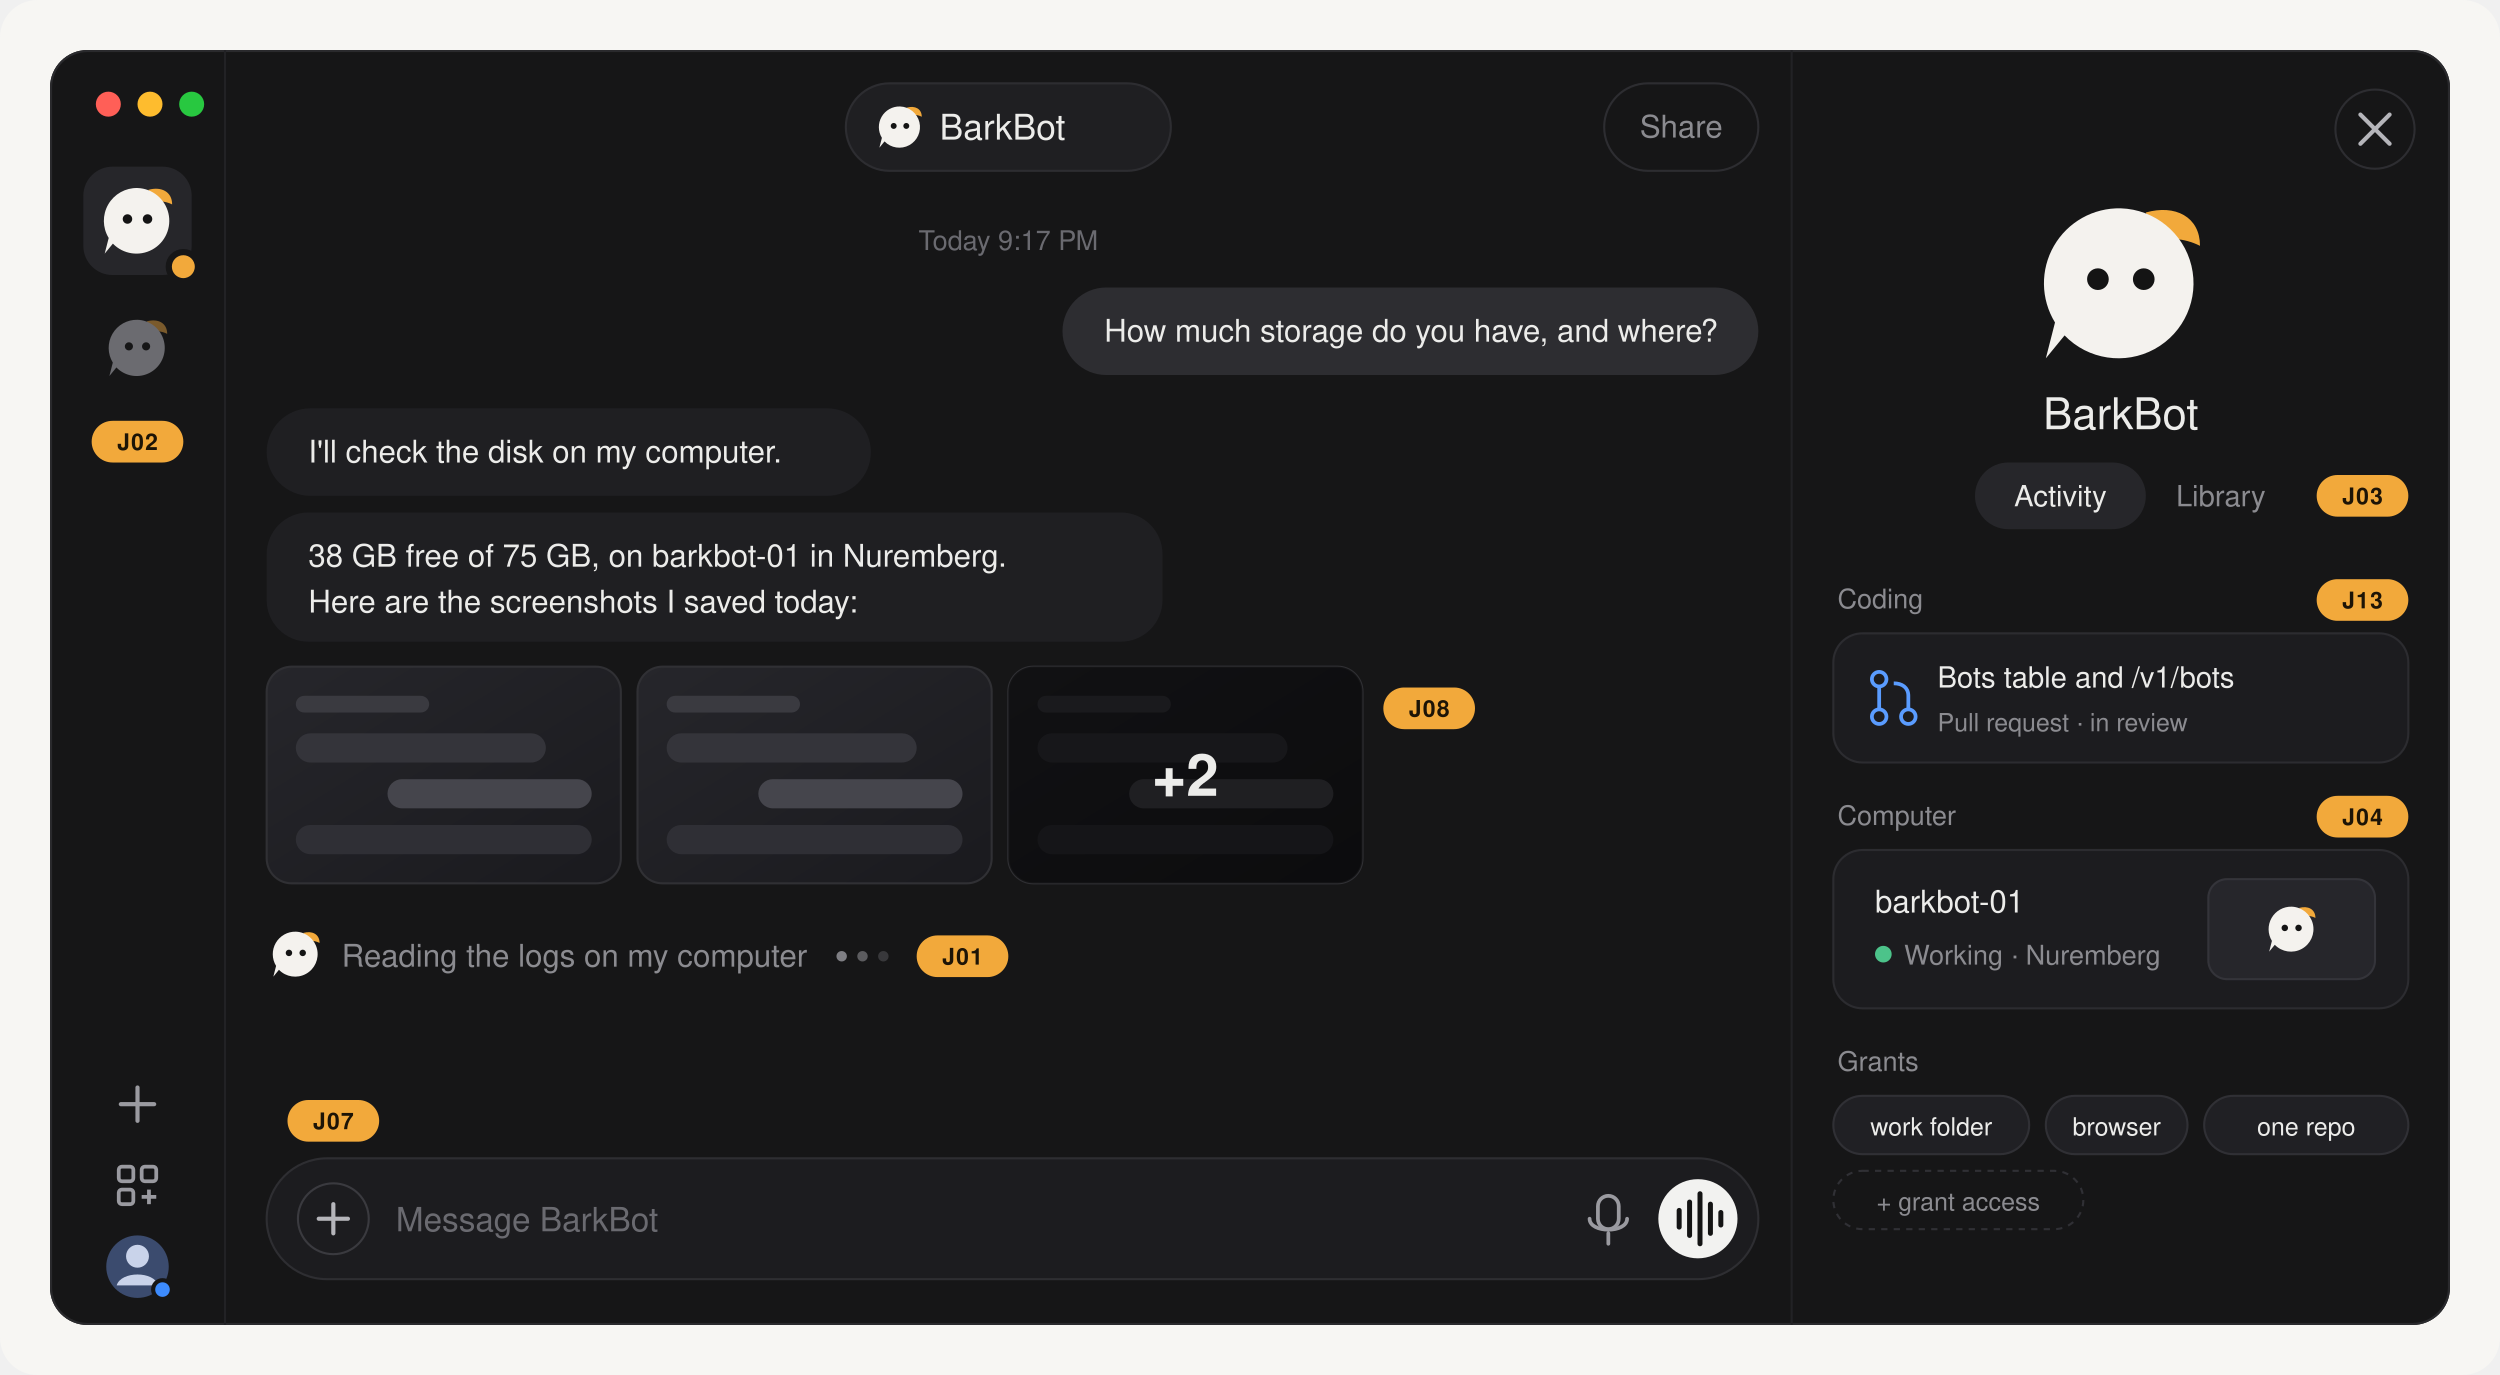
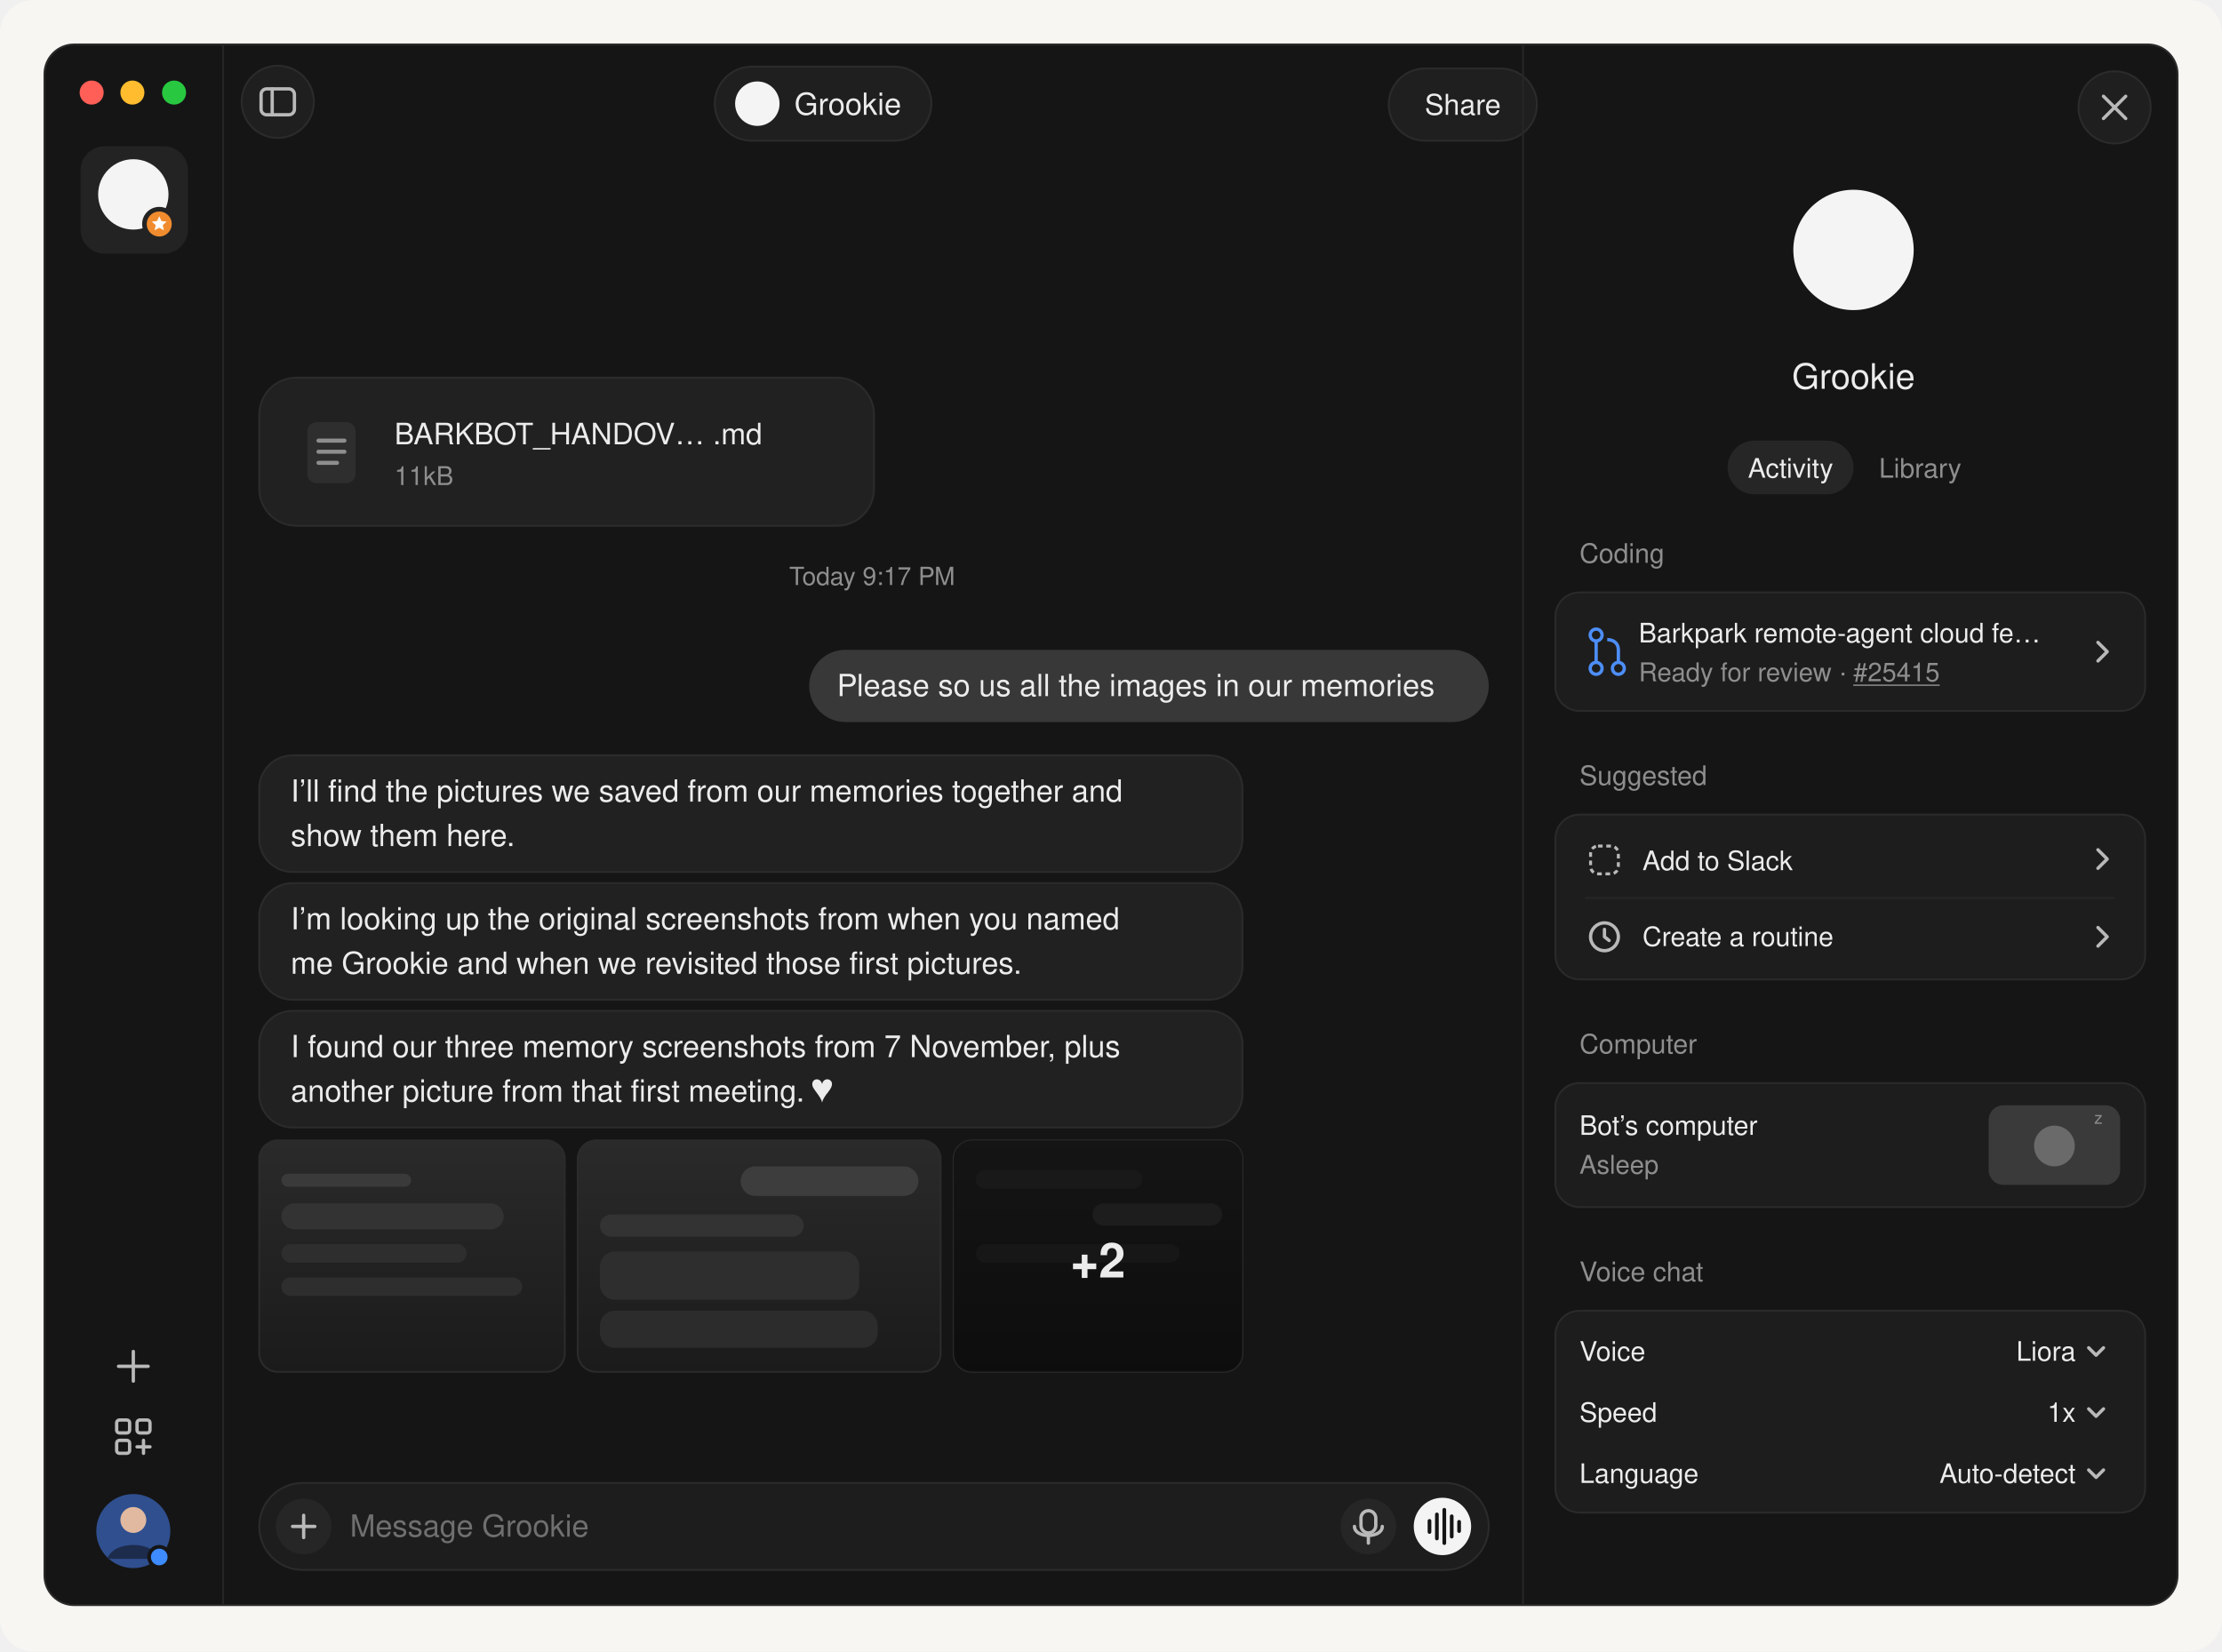
- <svg xmlns="http://www.w3.org/2000/svg" width="1200" height="660" viewBox="0 0 1200 660" role="img" aria-labelledby="t d">
+ <svg xmlns="http://www.w3.org/2000/svg" width="1200" height="892" viewBox="0 0 1200 892" role="img" aria-labelledby="t d">
  <style>
  .page { fill: #f7f6f3; }
  @media (prefers-color-scheme: dark) { .page { fill: #0d0d0e; } }
  text { font-family: -apple-system, BlinkMacSystemFont, "Segoe UI", Helvetica, Arial, sans-serif; }
-   .ink { fill: #ececea; } .dim { fill: #8b8b90; } .faint { fill: #6a6a70; }
-   .pane { fill: #161617; } .edge { stroke: #2a2a2d; fill: none; }
-   .bubble { fill: #1f1f22; } .mine { fill: #2d2d31; }
-   .card { fill: #1c1c1f; stroke: #2c2c30; }
-   .tag rect { fill: #f2a93b; } .tag text { fill: #1d1406; font-size: 11px; font-weight: 700; letter-spacing: .6px; }
+   .ink { fill: #ececec; } .dim { fill: #8e8e8e; } .faint { fill: #6f6f6f; }
+   .bot { fill: #212121; stroke: #2b2b2b; } .me { fill: #383838; }
+   .card { fill: #1d1d1d; stroke: #2a2a2a; }
+   .line { stroke: #262626; }
+   .icon { fill: none; stroke: #b9b9b9; stroke-width: 1.8; stroke-linecap: round; stroke-linejoin: round; }
</style>
  <defs>
-     <g id="mk">
-       <path d="M26 3 C33 1 39 4 39 11 C35 9 31 9 28 10 Z" fill="#f2a93b" />
-       <path d="M20 2 A18 18 0 1 1 6.5 32.5 L2 38 L4.2 29.4 A18 18 0 0 1 20 2 Z" fill="#f4f2ee" />
-       <circle cx="14.5" cy="19" r="2.6" fill="#141414" />
-       <circle cx="25.5" cy="19" r="2.6" fill="#141414" />
-     </g>
-     <g id="mkdim">
-       <path d="M26 3 C33 1 39 4 39 11 C35 9 31 9 28 10 Z" fill="#7a5a2c" />
-       <path d="M20 2 A18 18 0 1 1 6.5 32.5 L2 38 L4.2 29.4 A18 18 0 0 1 20 2 Z" fill="#6b6b70" />
-       <circle cx="14.5" cy="19" r="2.6" fill="#161617" />
-       <circle cx="25.5" cy="19" r="2.6" fill="#161617" />
-     </g>
-     <linearGradient id="shot" x1="0" y1="0" x2="1" y2="1">
-       <stop offset="0" stop-color="#26262b" />
-       <stop offset="1" stop-color="#1a1a1e" />
+     <linearGradient id="shot" x1="0" y1="0" x2="0" y2="1">
+       <stop offset="0" stop-color="#2a2a2a" />
+       <stop offset="1" stop-color="#1b1b1b" />
    </linearGradient>
    <g id="thumb">
-       <rect width="170" height="104" rx="12" fill="url(#shot)" stroke="#303034" />
-       <rect x="14" y="14" width="64" height="8" rx="4" fill="#3a3a40" />
-       <rect x="14" y="32" width="120" height="14" rx="7" fill="#34343a" />
-       <rect x="58" y="54" width="98" height="14" rx="7" fill="#45454c" />
-       <rect x="14" y="76" width="142" height="14" rx="7" fill="#2f2f35" />
+       <rect width="1" height="1" fill="url(#shot)" />
    </g>
  </defs>
-   <rect class="page" width="1200" height="660" rx="18" />
-   <rect x="24" y="24" width="1152" height="612" rx="18" class="pane" />
-   <rect x="24.5" y="24.5" width="1151" height="611" rx="17.5" class="edge" />
-   <circle cx="52" cy="50" r="6" fill="#ff5f57" />
-   <circle cx="72" cy="50" r="6" fill="#febc2e" />
-   <circle cx="92" cy="50" r="6" fill="#28c840" />
-   <path d="M108 24V636" stroke="#222225" />
-   <rect x="40" y="80" width="52" height="52" rx="14" fill="#26262a" />
-   <use href="#mk" transform="translate(48.5 88.5) scale(0.875)" />
-   <circle cx="88" cy="128" r="7" fill="#f2a93b" stroke="#161617" stroke-width="3" />
-   <use href="#mkdim" transform="translate(51 152) scale(0.75)" />
-   <g class="tag" transform="translate(44 202)">
-     <rect width="44" height="20" rx="10" />
-     <text x="22" y="14" text-anchor="middle">J02</text>
+   <rect class="page" width="1200" height="892" rx="18" />
+   <rect x="24" y="24" width="1152" height="843" rx="16" fill="#151515" stroke="#2a2a2a" />
+   <circle cx="49.5" cy="50" r="6.5" fill="#ff5f57" />
+   <circle cx="71.5" cy="50" r="6.5" fill="#febc2e" />
+   <circle cx="94" cy="50" r="6.5" fill="#28c840" />
+   <path d="M120.5 24.5V866.5" class="line" />
+   <rect x="43.5" y="79" width="58" height="58" rx="13" fill="#232323" />
+   <circle cx="72" cy="105" r="19" fill="#f4f4f4" />
+   <circle cx="86" cy="121" r="8" fill="#f08c2e" stroke="#232323" stroke-width="2.5" />
+   <path d="M86 116.8l1.2 2.6 2.8.3-2.1 1.9.6 2.8-2.5-1.4-2.5 1.4.6-2.8-2.1-1.9 2.8-.3z" fill="#fff" />
+   <path d="M64 738H80M72 730V746" class="icon" />
+   <g class="icon">
+     <rect x="63" y="767" width="7" height="7" rx="1.5" />
+     <rect x="74" y="767" width="7" height="7" rx="1.5" />
+     <rect x="63" y="778" width="7" height="7" rx="1.5" />
+     <path d="M77.5 778V785M74 781.5H81" />
  </g>
-   <path d="M58 530H74M66 522V538" stroke="#9a9aa0" stroke-width="2" stroke-linecap="round" />
-   <g fill="none" stroke="#9a9aa0" stroke-width="1.8">
-     <rect x="57" y="560" width="7" height="7" rx="1.5" />
-     <rect x="68" y="560" width="7" height="7" rx="1.5" />
-     <rect x="57" y="571" width="7" height="7" rx="1.5" />
-     <path d="M71.5 571V578M68 574.5H75" />
+   <circle cx="72" cy="827" r="20" fill="#2f4f8f" />
+   <circle cx="72" cy="821" r="7" fill="#e0b9a0" />
+   <path d="M58 842C61 832 83 832 86 842" fill="#1d2b4d" />
+   <circle cx="86" cy="841" r="5.5" fill="#3d8bfd" stroke="#151515" stroke-width="2" />
+   <circle cx="150" cy="55" r="19.5" fill="#1f1f1f" stroke="#2b2b2b" />
+   <rect x="141" y="48" width="18" height="14" rx="3" class="icon" />
+   <path d="M147 48V62" class="icon" />
+   <rect x="386" y="36" width="117" height="40" rx="20" fill="#1f1f1f" stroke="#2b2b2b" />
+   <circle cx="409" cy="56" r="12" fill="#f4f4f4" />
+   <text x="429" y="62" font-size="16.5" class="ink">Grookie</text>
+   <rect x="750" y="37" width="80" height="39" rx="19.5" fill="#1f1f1f" stroke="#2b2b2b" />
+   <text x="790" y="62" font-size="15.5" text-anchor="middle" class="ink">Share</text>
+   <rect x="140" y="204" width="332" height="80" rx="20" class="bot" />
+   <rect x="166" y="228" width="26" height="33" rx="5" fill="#2e2e2e" />
+   <path d="M172 238H186M172 244H186M172 250H182" stroke="#8e8e8e" stroke-width="2.2" stroke-linecap="round" />
+   <text x="213" y="240" font-size="16" class="ink">BARKBOT_HANDOV… .md</text>
+   <text x="213" y="262" font-size="14" class="dim">11kB</text>
+   <text x="471" y="316" font-size="13.5" text-anchor="middle" class="dim">Today 9:17 PM</text>
+   <rect x="437" y="351" width="367" height="39" rx="19.5" class="me" />
+   <text x="452" y="376" font-size="16.5" class="ink">Please so us all the images in our memories</text>
+   <rect x="140" y="408" width="531" height="63" rx="18" class="bot" />
+   <text x="157" y="433" font-size="16.5" class="ink">I’ll find the pictures we saved from our memories together and</text>
+   <text x="157" y="457" font-size="16.5" class="ink">show them here.</text>
+   <rect x="140" y="477" width="531" height="63" rx="18" class="bot" />
+   <text x="157" y="502" font-size="16.5" class="ink">I’m looking up the original screenshots from when you named</text>
+   <text x="157" y="526" font-size="16.5" class="ink">me Grookie and when we revisited those first pictures.</text>
+   <rect x="140" y="546" width="531" height="63" rx="18" class="bot" />
+   <text x="157" y="571" font-size="16.5" class="ink">I found our three memory screenshots from 7 November, plus</text>
+   <text x="157" y="595" font-size="16.5" class="ink">another picture from that first meeting. ♥</text>
+   <g>
+     <rect x="140" y="616" width="165" height="125" rx="10" fill="url(#shot)" stroke="#2b2b2b" />
+     <rect x="152" y="634" width="70" height="7" rx="3.5" fill="#3a3a3a" />
+     <rect x="152" y="650" width="120" height="14" rx="7" fill="#333" />
+     <rect x="152" y="672" width="100" height="10" rx="5" fill="#2e2e2e" />
+     <rect x="152" y="690" width="130" height="10" rx="5" fill="#2e2e2e" />
+     <rect x="312" y="616" width="196" height="125" rx="10" fill="url(#shot)" stroke="#2b2b2b" />
+     <rect x="400" y="630" width="96" height="16" rx="8" fill="#3d3d3d" />
+     <rect x="324" y="656" width="110" height="12" rx="6" fill="#333" />
+     <rect x="324" y="676" width="140" height="26" rx="8" fill="#2e2e2e" />
+     <rect x="324" y="708" width="150" height="20" rx="8" fill="#2c2c2c" />
+     <rect x="515" y="616" width="156" height="125" rx="10" fill="url(#shot)" stroke="#2b2b2b" />
+     <rect x="527" y="632" width="90" height="10" rx="5" fill="#333" />
+     <rect x="590" y="650" width="70" height="12" rx="6" fill="#3a3a3a" />
+     <rect x="527" y="672" width="110" height="10" rx="5" fill="#2e2e2e" />
+     <rect x="515" y="616" width="156" height="125" rx="10" fill="#000" opacity=".5" />
+     <text x="593" y="690" font-size="26" font-weight="600" text-anchor="middle" class="ink">+2</text>
  </g>
-   <circle cx="66" cy="608" r="15" fill="#3b4b6e" />
-   <circle cx="66" cy="603" r="5.5" fill="#c9d3ea" />
-   <path d="M56 617C58 610 74 610 76 617" fill="#c9d3ea" />
-   <circle cx="78" cy="619" r="4.5" fill="#3d8bfd" stroke="#161617" stroke-width="2" />
-   <rect x="406" y="40" width="156" height="42" rx="21" fill="#1f1f22" stroke="#2d2d31" />
-   <use href="#mk" transform="translate(421 50) scale(0.55)" />
-   <text x="451" y="67" font-size="17" class="ink">BarkBot</text>
-   <rect x="770" y="40" width="74" height="42" rx="21" fill="none" stroke="#2d2d31" />
-   <text x="807" y="66" font-size="15" text-anchor="middle" class="dim">Share</text>
-   <text x="484" y="120" font-size="13" text-anchor="middle" class="faint">Today 9:17 PM</text>
-   <rect x="510" y="138" width="334" height="42" rx="21" class="mine" />
-   <text x="530" y="164" font-size="15" class="ink">How much storage do you have, and where?</text>
-   <rect x="128" y="196" width="290" height="42" rx="21" class="bubble" />
-   <text x="148" y="222" font-size="15" class="ink">I'll check the disk on my computer.</text>
-   <rect x="128" y="246" width="430" height="62" rx="20" class="bubble" />
-   <text x="148" y="272" font-size="15" class="ink">38 GB free of 75 GB, on barkbot-01 in Nuremberg.</text>
-   <text x="148" y="294" font-size="15" class="ink">Here are the screenshots I saved today:</text>
-   <use href="#thumb" transform="translate(128 320)" />
-   <use href="#thumb" transform="translate(306 320)" />
-   <use href="#thumb" transform="translate(484 320)" />
-   <rect x="484" y="320" width="170" height="104" rx="12" fill="#000" opacity=".55" />
-   <text x="569" y="382" font-size="28" font-weight="600" text-anchor="middle" class="ink">+2</text>
-   <g class="tag" transform="translate(664 330)">
-     <rect width="44" height="20" rx="10" />
-     <text x="22" y="14" text-anchor="middle">J08</text>
+   <rect x="140" y="801" width="664" height="47" rx="23.5" fill="#1d1d1d" stroke="#2b2b2b" />
+   <circle cx="164" cy="824.5" r="15" fill="#262626" />
+   <path d="M158 824.5H170M164 818.5V830.5" class="icon" />
+   <text x="189" y="830" font-size="16.5" class="faint">Message Grookie</text>
+   <circle cx="739" cy="824.5" r="15" fill="#262626" />
+   <rect x="735" y="816" width="8" height="12" rx="4" class="icon" />
+   <path d="M731.5 824.5C731.5 831 746.5 831 746.5 824.5M739 830.5V833.5" class="icon" />
+   <circle cx="779" cy="824.5" r="15.5" fill="#f4f4f4" />
+   <path d="M772 821.5V827.5M776 818V831M780 815.5V833.5M784 819V830M788 822V827" stroke="#151515" stroke-width="2" stroke-linecap="round" />
+   <path d="M822.5 24.5V866.5" class="line" />
+   <circle cx="1142" cy="58" r="19.5" fill="#1f1f1f" stroke="#2b2b2b" />
+   <path d="M1136 52L1148 64M1148 52L1136 64" class="icon" />
+   <circle cx="1001" cy="135" r="32.5" fill="#f4f4f4" />
+   <text x="1001" y="210" font-size="19" font-weight="500" text-anchor="middle" class="ink">Grookie</text>
+   <rect x="933" y="238" width="68" height="29" rx="14.5" fill="#262626" />
+   <text x="967" y="258" font-size="14.5" text-anchor="middle" class="ink">Activity</text>
+   <text x="1037" y="258" font-size="14.5" text-anchor="middle" class="dim">Library</text>
+   <text x="853" y="304" font-size="14.5" class="dim">Coding</text>
+   <rect x="840" y="320" width="318.5" height="64" rx="13" class="card" />
+   <g fill="none" stroke="#4d8ef7" stroke-width="1.8">
+     <circle cx="862" cy="343" r="3.2" />
+     <circle cx="862" cy="361" r="3.2" />
+     <circle cx="874" cy="361" r="3.2" />
+     <path d="M862 346.2V357.8M874 357.8V351C874 347.5 871.5 345.5 868 345.5" />
  </g>
-   <use href="#mk" transform="translate(130 446) scale(0.6)" />
-   <text x="164" y="464" font-size="15" class="dim">Reading the logs on my computer</text>
-   <circle cx="404" cy="459" r="2.5" fill="#8b8b90" opacity=".9" />
-   <circle cx="414" cy="459" r="2.5" fill="#8b8b90" opacity=".6" />
-   <circle cx="424" cy="459" r="2.5" fill="#8b8b90" opacity=".3" />
-   <g class="tag" transform="translate(440 449)">
-     <rect width="44" height="20" rx="10" />
-     <text x="22" y="14" text-anchor="middle">J01</text>
+   <text x="885" y="347" font-size="14.5" class="ink">Barkpark remote-agent cloud fe…</text>
+   <text x="885" y="368" font-size="14" class="dim">Ready for review · <tspan text-decoration="underline">#25415</tspan>
+   </text>
+   <path d="M1133 347l5 5-5 5" class="icon" />
+   <text x="853" y="424" font-size="14.5" class="dim">Suggested</text>
+   <rect x="840" y="440" width="318.5" height="89" rx="13" class="card" />
+   <rect x="859" y="457" width="15" height="15" rx="4" fill="none" stroke="#b9b9b9" stroke-width="1.6" stroke-dasharray="2.5 2" />
+   <text x="887" y="470" font-size="14.5" class="ink">Add to Slack</text>
+   <path d="M1133 459l5 5-5 5" class="icon" />
+   <path d="M856 485H1142" class="line" />
+   <circle cx="866.5" cy="506" r="7.5" class="icon" />
+   <path d="M866.5 502V506L869 508" class="icon" />
+   <text x="887" y="511" font-size="14.5" class="ink">Create a routine</text>
+   <path d="M1133 501l5 5-5 5" class="icon" />
+   <text x="853" y="569" font-size="14.5" class="dim">Computer</text>
+   <rect x="840" y="585" width="318.5" height="67" rx="13" class="card" />
+   <text x="853" y="613" font-size="14.5" class="ink">Bot’s computer</text>
+   <text x="853" y="634" font-size="14" class="dim">Asleep</text>
+   <rect x="1074" y="597" width="71" height="43" rx="8" fill="#3a3a3a" />
+   <circle cx="1109.5" cy="619" r="11" fill="#6a6a6a" />
+   <text x="1131" y="607" font-size="9" class="dim">z</text>
+   <text x="853" y="692" font-size="14.5" class="dim">Voice chat</text>
+   <rect x="840" y="708" width="318.5" height="109" rx="13" class="card" />
+   <g font-size="14.5" class="ink">
+     <text x="853" y="735">Voice</text>
+     <text x="1121" y="735" text-anchor="end">Liora</text>
+     <text x="853" y="768">Speed</text>
+     <text x="1121" y="768" text-anchor="end">1x</text>
+     <text x="853" y="801">Language</text>
+     <text x="1121" y="801" text-anchor="end">Auto-detect</text>
  </g>
-   <rect x="128" y="556" width="716" height="58" rx="29" fill="#1c1c1f" stroke="#2e2e32" />
-   <circle cx="160" cy="585" r="17" fill="none" stroke="#3a3a3f" />
-   <path d="M153 585H167M160 578V592" stroke="#b5b5ba" stroke-width="2" stroke-linecap="round" />
-   <text x="190" y="591" font-size="16" class="faint">Message BarkBot</text>
-   <g class="tag" transform="translate(138 528)">
-     <rect width="44" height="20" rx="10" />
-     <text x="22" y="14" text-anchor="middle">J07</text>
-   </g>
-   <rect x="767" y="574" width="10" height="16" rx="5" fill="none" stroke="#9a9aa0" stroke-width="1.8" />
-   <path d="M763 585C763 592 781 592 781 585M772 592V597" fill="none" stroke="#9a9aa0" stroke-width="1.8" stroke-linecap="round" />
-   <circle cx="815" cy="585" r="19" fill="#f2f2f0" />
-   <path d="M806 581V589M811 577V593M816 573V597M821 578V592M826 582V588" stroke="#141414" stroke-width="2.4" stroke-linecap="round" />
-   <path d="M860 24V636" stroke="#222225" />
-   <circle cx="1140" cy="62" r="19" fill="none" stroke="#2d2d31" />
-   <path d="M1133 55L1147 69M1147 55L1133 69" stroke="#b5b5ba" stroke-width="2" stroke-linecap="round" />
-   <use href="#mk" transform="translate(978 96) scale(2)" />
-   <text x="1018" y="206" font-size="21" font-weight="500" text-anchor="middle" class="ink">BarkBot</text>
-   <rect x="948" y="222" width="82" height="32" rx="16" fill="#26262a" />
-   <text x="989" y="243" font-size="14" text-anchor="middle" class="ink">Activity</text>
-   <text x="1066" y="243" font-size="14" text-anchor="middle" class="dim">Library</text>
-   <g class="tag" transform="translate(1112 228)">
-     <rect width="44" height="20" rx="10" />
-     <text x="22" y="14" text-anchor="middle">J03</text>
-   </g>
-   <text x="882" y="292" font-size="13" class="dim">Coding</text>
-   <g class="tag" transform="translate(1112 278)">
-     <rect width="44" height="20" rx="10" />
-     <text x="22" y="14" text-anchor="middle">J13</text>
-   </g>
-   <rect x="880" y="304" width="276" height="62" rx="14" class="card" />
-   <g fill="none" stroke="#5a9cff" stroke-width="1.8">
-     <circle cx="902" cy="326" r="3.5" />
-     <circle cx="902" cy="344" r="3.5" />
-     <circle cx="916" cy="344" r="3.5" />
-     <path d="M902 329.5V340.5M916 340.5V334C916 330 913 328 909 328" />
-   </g>
-   <text x="930" y="330" font-size="14" class="ink">Bots table and /v1/bots</text>
-   <text x="930" y="351" font-size="12" class="dim">Pull request · in review</text>
-   <text x="882" y="396" font-size="13" class="dim">Computer</text>
-   <g class="tag" transform="translate(1112 382)">
-     <rect width="44" height="20" rx="10" />
-     <text x="22" y="14" text-anchor="middle">J04</text>
-   </g>
-   <rect x="880" y="408" width="276" height="76" rx="14" class="card" />
-   <text x="900" y="438" font-size="15" class="ink">barkbot-01</text>
-   <circle cx="904" cy="458" r="4" fill="#4cc38a" />
-   <text x="914" y="463" font-size="13" class="dim">Working · Nuremberg</text>
-   <rect x="1060" y="422" width="80" height="48" rx="9" fill="#26262b" stroke="#34343a" />
-   <use href="#mk" transform="translate(1088 434) scale(0.6)" />
-   <text x="882" y="514" font-size="13" class="dim">Grants</text>
-   <g font-size="12" class="ink">
-     <rect x="880" y="526" width="94" height="28" rx="14" fill="#202024" stroke="#303035" />
-     <text x="927" y="545" text-anchor="middle">work folder</text>
-     <rect x="982" y="526" width="68" height="28" rx="14" fill="#202024" stroke="#303035" />
-     <text x="1016" y="545" text-anchor="middle">browser</text>
-     <rect x="1058" y="526" width="98" height="28" rx="14" fill="#202024" stroke="#303035" />
-     <text x="1107" y="545" text-anchor="middle">one repo</text>
-     <rect x="880" y="562" width="120" height="28" rx="14" fill="none" stroke="#303035" stroke-dasharray="3 3" />
-     <text x="940" y="581" text-anchor="middle" class="dim">+ grant access</text>
+   <g class="icon" stroke-width="1.5">
+     <path d="M1128 728l4 4 4-4" />
+     <path d="M1128 761l4 4 4-4" />
+     <path d="M1128 794l4 4 4-4" />
  </g>
</svg>
